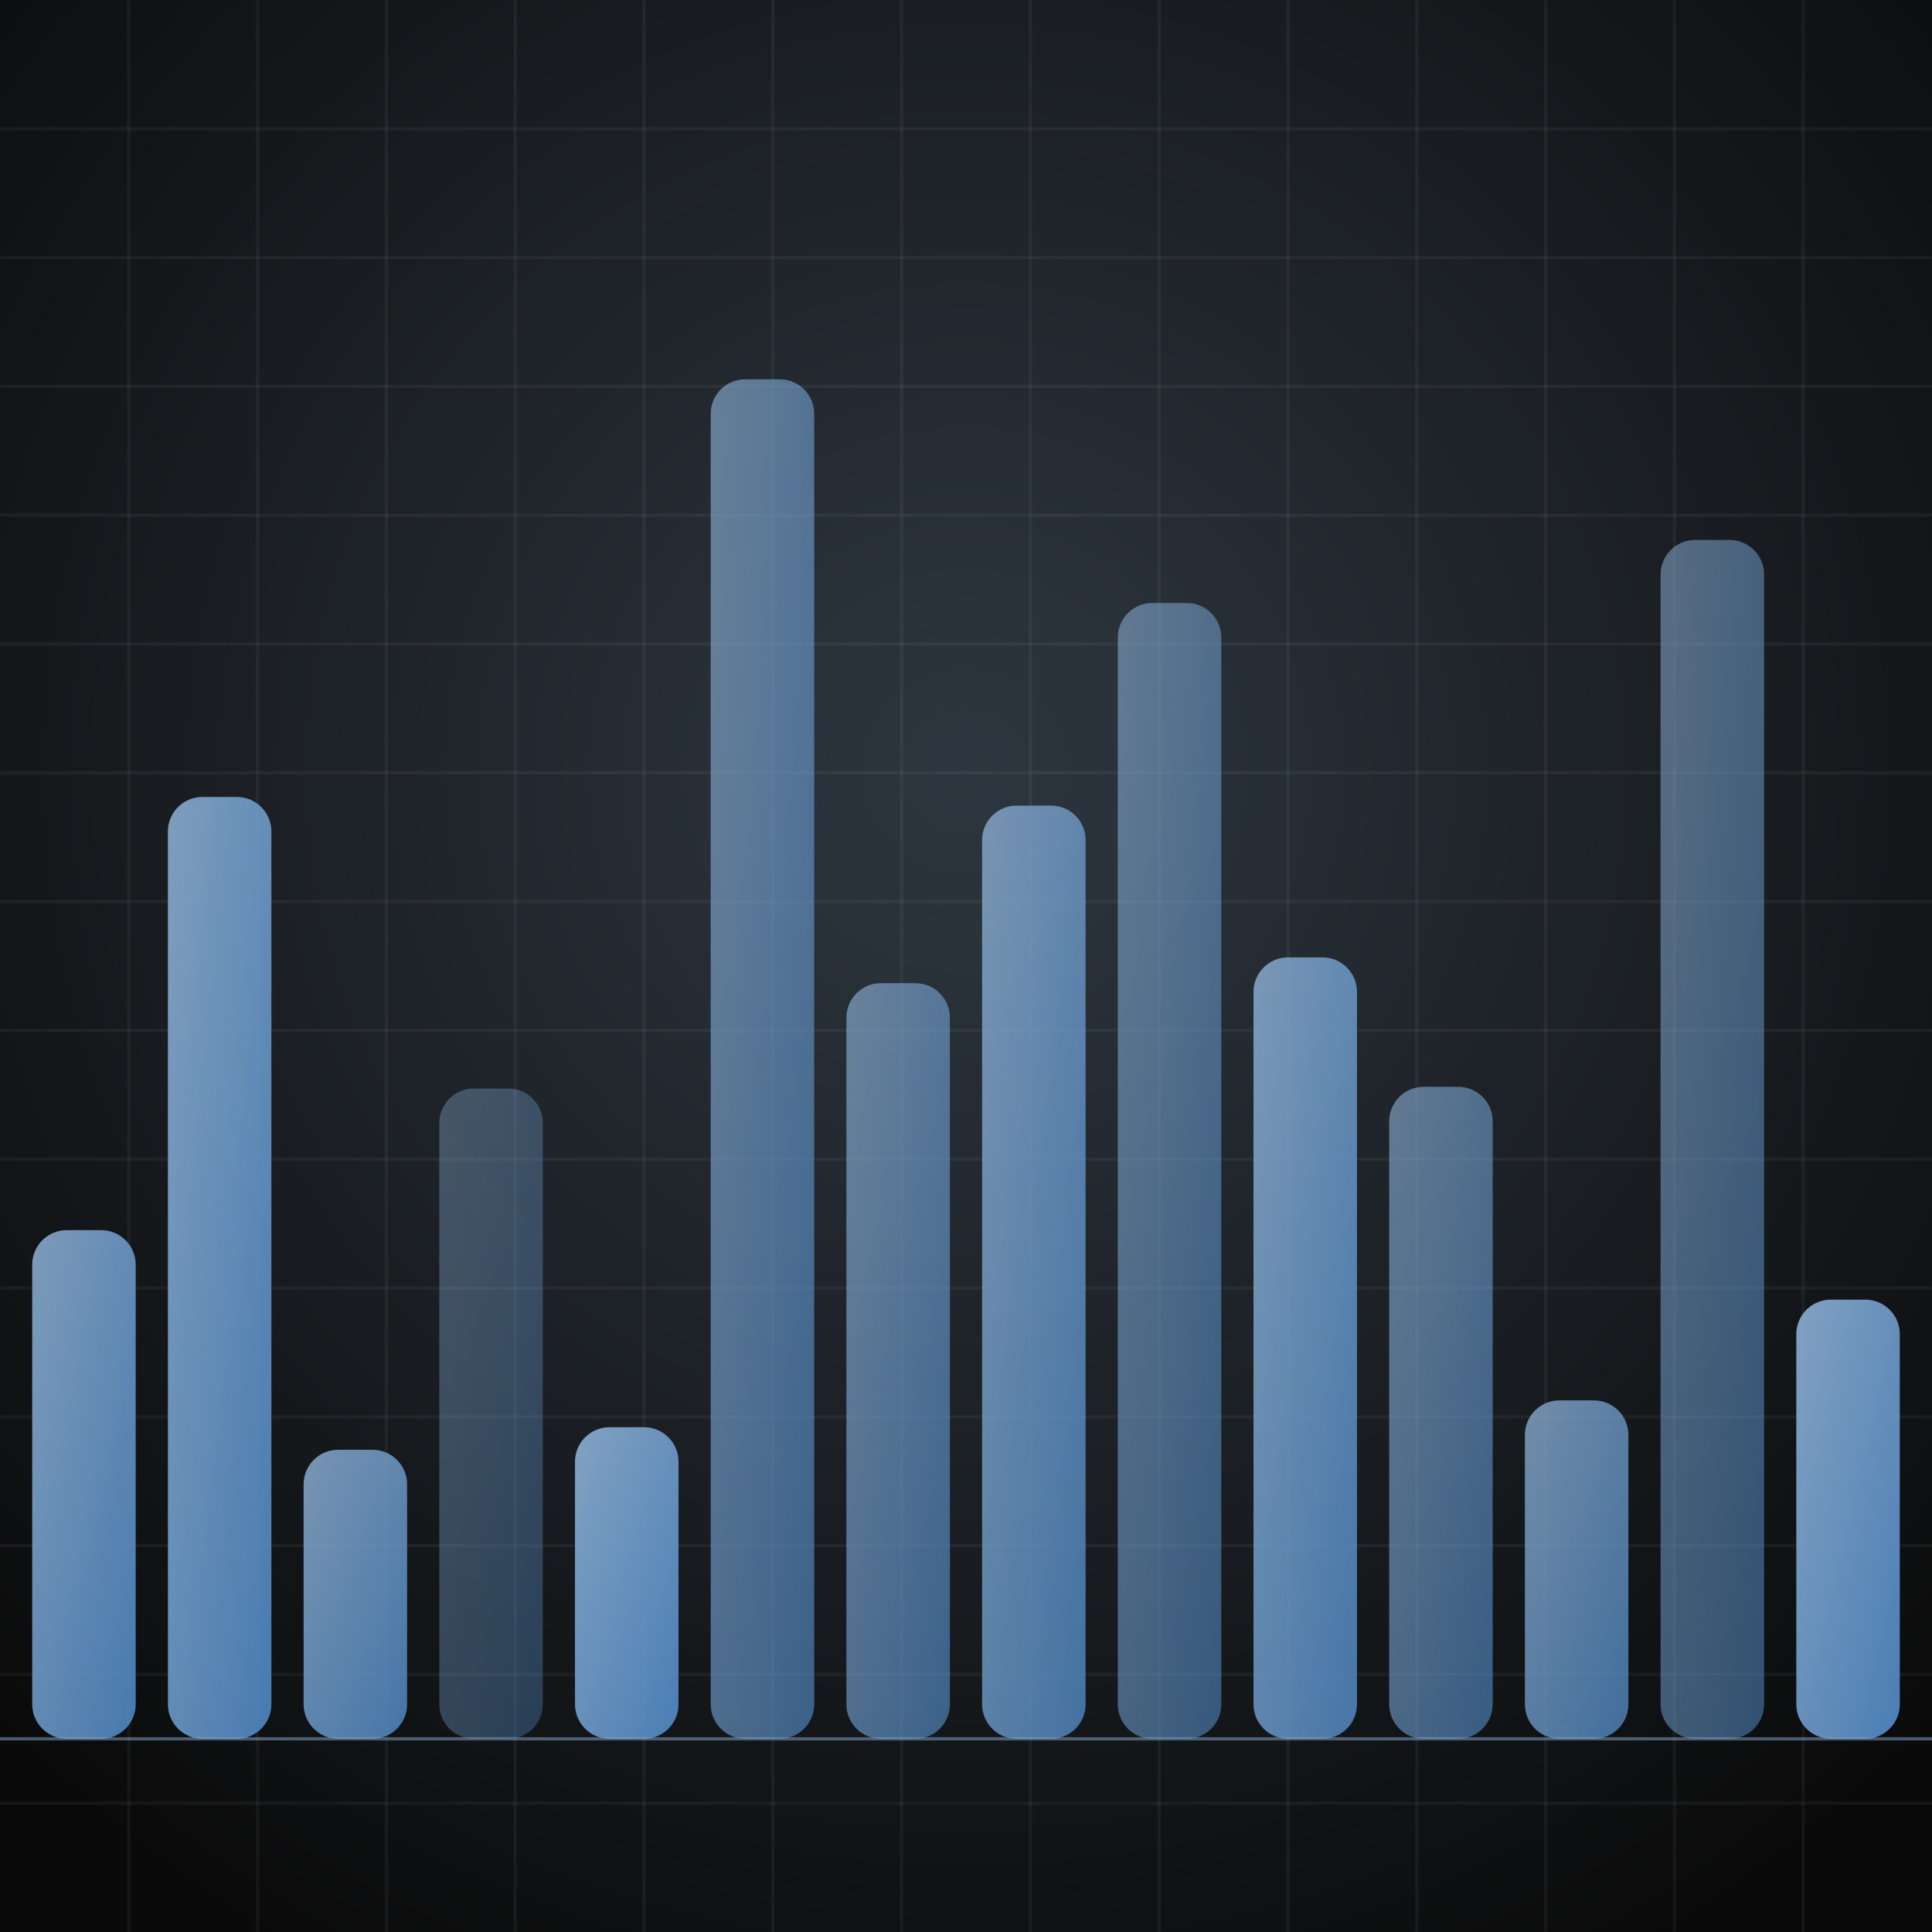
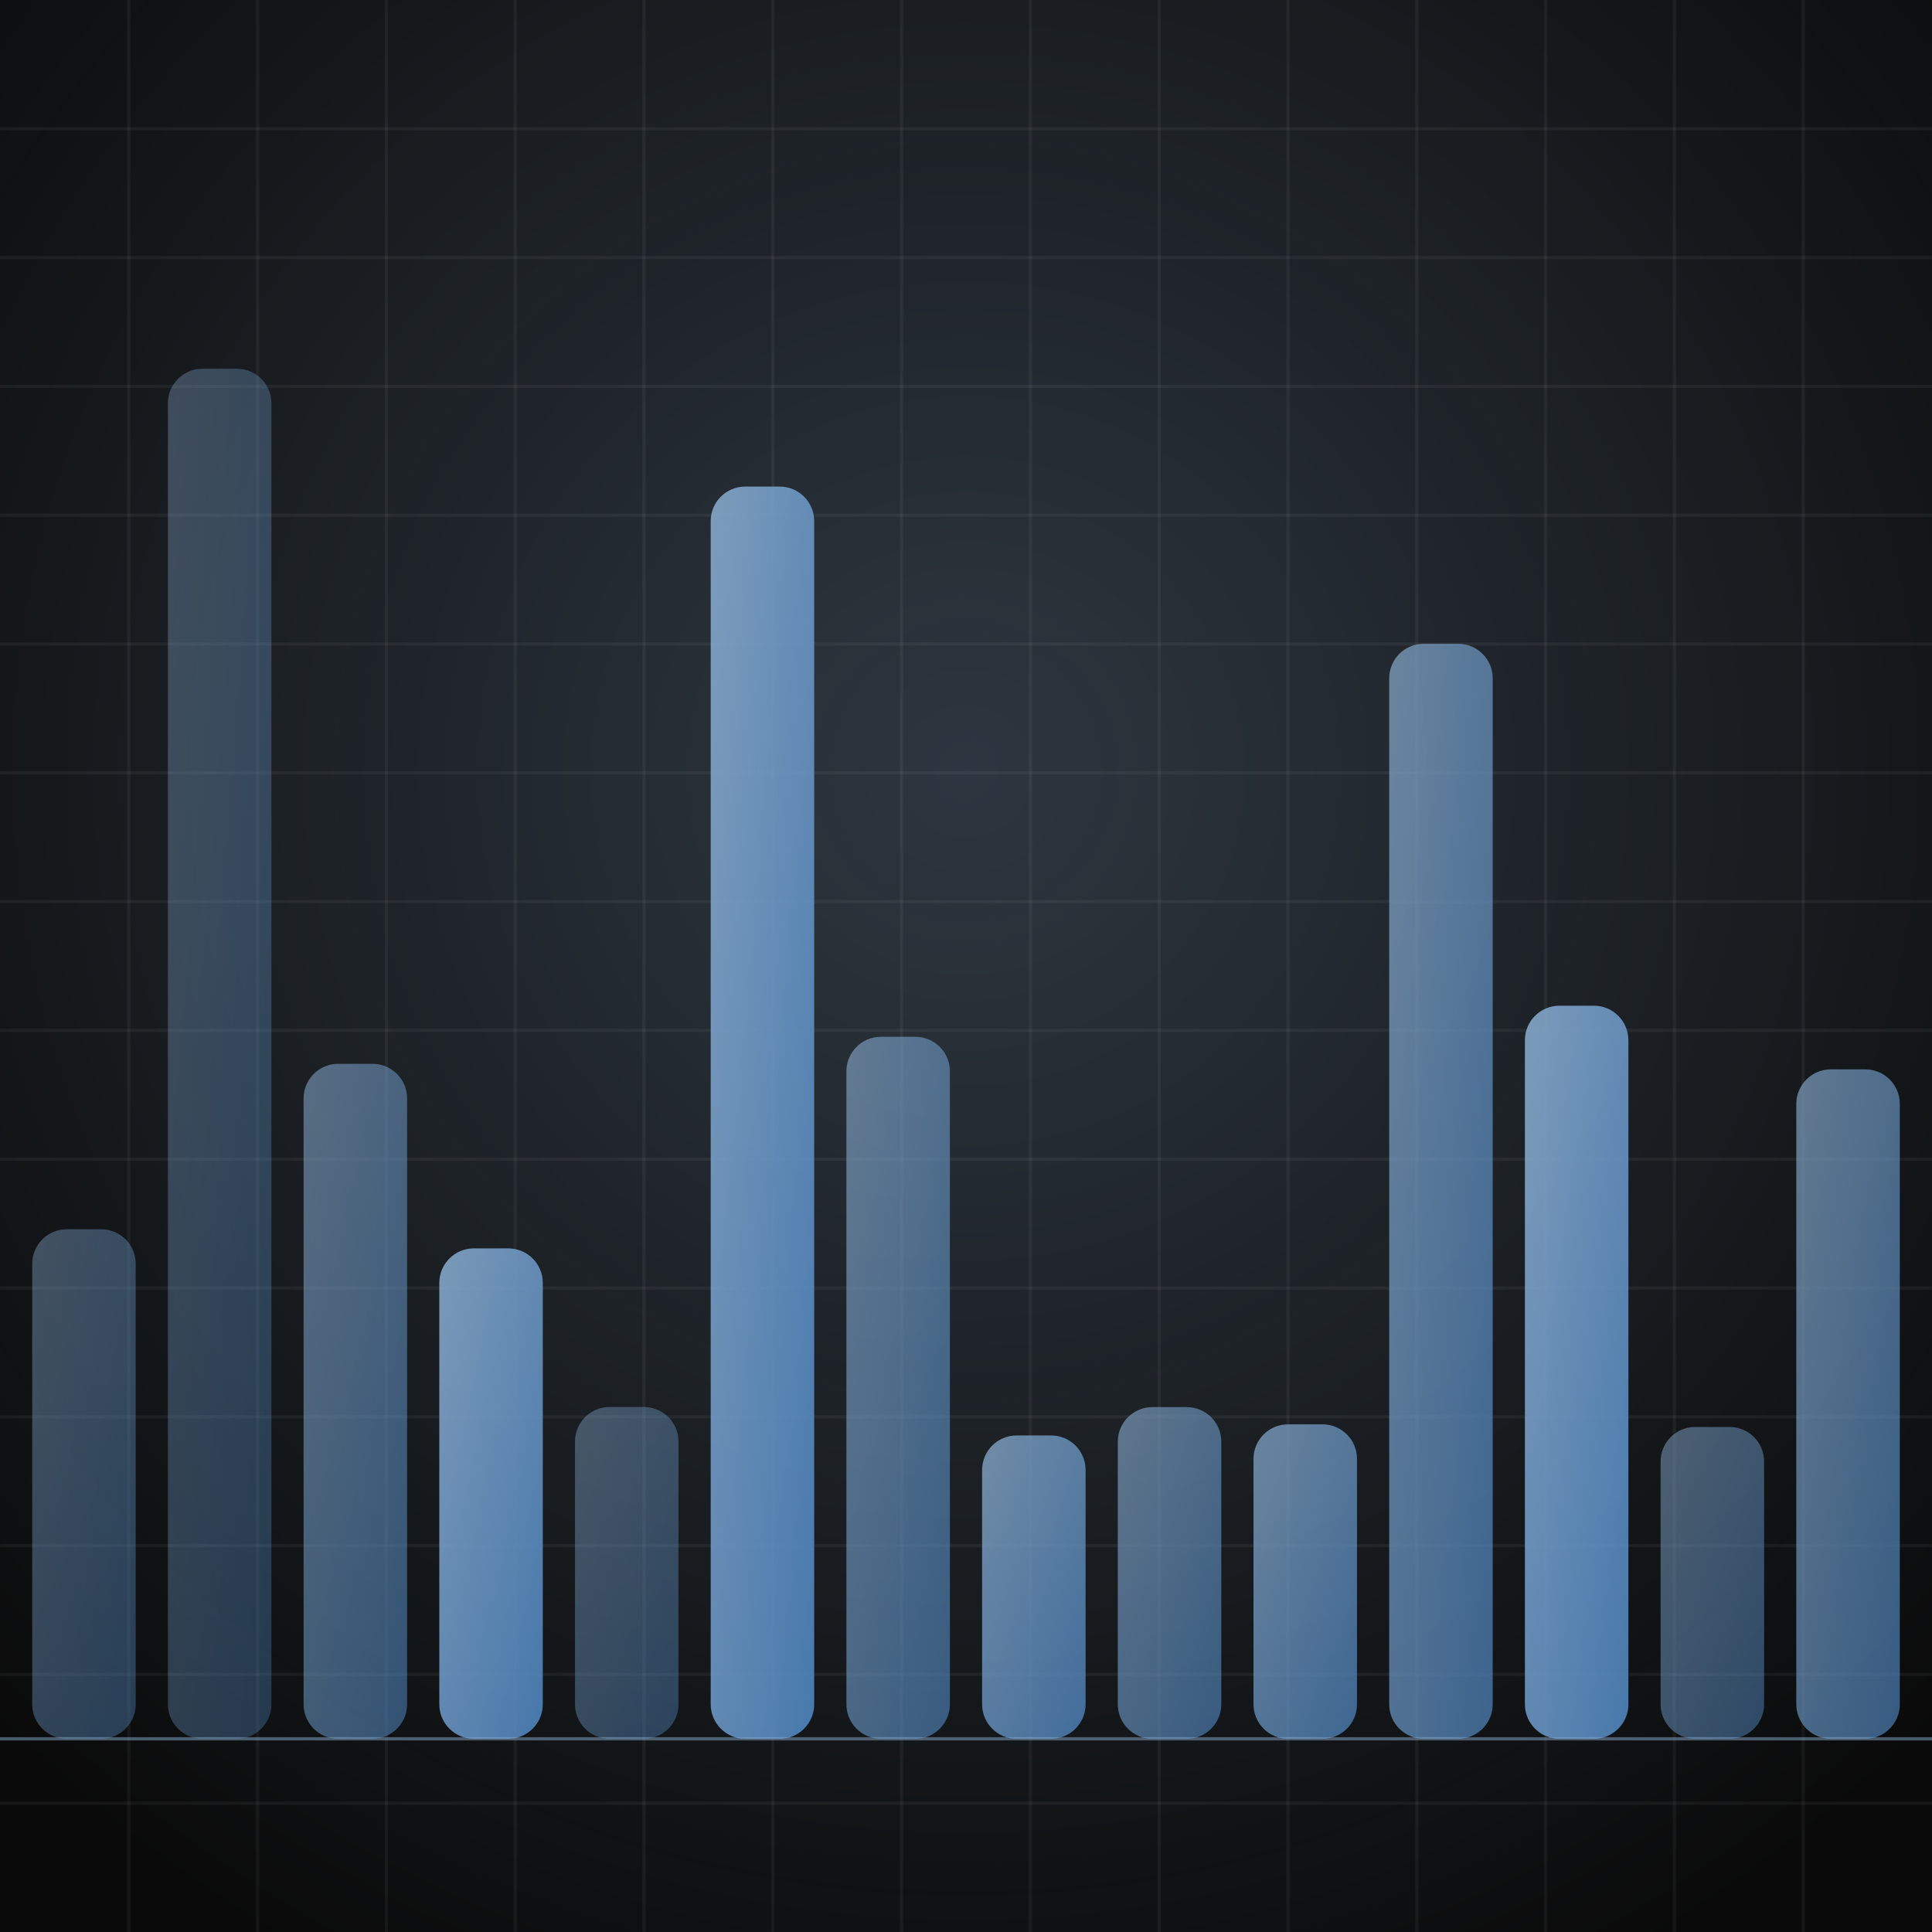
<svg xmlns="http://www.w3.org/2000/svg" viewBox="0 0 600 600" width="600" height="600">
  <defs>
-     <linearGradient id="g7" x1="0" y1="0" x2="1" y2="1">
+     <linearGradient id="g9" x1="0" y1="0" x2="1" y2="1">
      <stop offset="0" stop-color="#89AACC" />
      <stop offset="1" stop-color="#4E85BF" />
    </linearGradient>
-     <radialGradient id="glow7" cx="0.5" cy="0.4" r="0.7">
+     <radialGradient id="glow9" cx="0.5" cy="0.4" r="0.7">
      <stop offset="0" stop-color="#89AACC" stop-opacity="0.28" />
      <stop offset="1" stop-color="#89AACC" stop-opacity="0" />
    </radialGradient>
  </defs>
  <rect width="600" height="600" fill="#0a0a0a" />
-   <rect width="600" height="600" fill="url(#glow7)" />
+   <rect width="600" height="600" fill="url(#glow9)" />
  <line x1="40" y1="0" x2="40" y2="600" stroke="#ffffff" stroke-opacity="0.05" />
  <line x1="80" y1="0" x2="80" y2="600" stroke="#ffffff" stroke-opacity="0.05" />
  <line x1="120" y1="0" x2="120" y2="600" stroke="#ffffff" stroke-opacity="0.05" />
  <line x1="160" y1="0" x2="160" y2="600" stroke="#ffffff" stroke-opacity="0.05" />
  <line x1="200" y1="0" x2="200" y2="600" stroke="#ffffff" stroke-opacity="0.05" />
  <line x1="240" y1="0" x2="240" y2="600" stroke="#ffffff" stroke-opacity="0.05" />
  <line x1="280" y1="0" x2="280" y2="600" stroke="#ffffff" stroke-opacity="0.05" />
  <line x1="320" y1="0" x2="320" y2="600" stroke="#ffffff" stroke-opacity="0.05" />
  <line x1="360" y1="0" x2="360" y2="600" stroke="#ffffff" stroke-opacity="0.05" />
  <line x1="400" y1="0" x2="400" y2="600" stroke="#ffffff" stroke-opacity="0.05" />
  <line x1="440" y1="0" x2="440" y2="600" stroke="#ffffff" stroke-opacity="0.05" />
  <line x1="480" y1="0" x2="480" y2="600" stroke="#ffffff" stroke-opacity="0.05" />
  <line x1="520" y1="0" x2="520" y2="600" stroke="#ffffff" stroke-opacity="0.05" />
  <line x1="560" y1="0" x2="560" y2="600" stroke="#ffffff" stroke-opacity="0.05" />
  <line x1="0" y1="40" x2="600" y2="40" stroke="#ffffff" stroke-opacity="0.05" />
  <line x1="0" y1="80" x2="600" y2="80" stroke="#ffffff" stroke-opacity="0.05" />
  <line x1="0" y1="120" x2="600" y2="120" stroke="#ffffff" stroke-opacity="0.05" />
  <line x1="0" y1="160" x2="600" y2="160" stroke="#ffffff" stroke-opacity="0.05" />
  <line x1="0" y1="200" x2="600" y2="200" stroke="#ffffff" stroke-opacity="0.05" />
  <line x1="0" y1="240" x2="600" y2="240" stroke="#ffffff" stroke-opacity="0.05" />
  <line x1="0" y1="280" x2="600" y2="280" stroke="#ffffff" stroke-opacity="0.05" />
  <line x1="0" y1="320" x2="600" y2="320" stroke="#ffffff" stroke-opacity="0.05" />
  <line x1="0" y1="360" x2="600" y2="360" stroke="#ffffff" stroke-opacity="0.05" />
  <line x1="0" y1="400" x2="600" y2="400" stroke="#ffffff" stroke-opacity="0.05" />
  <line x1="0" y1="440" x2="600" y2="440" stroke="#ffffff" stroke-opacity="0.05" />
  <line x1="0" y1="480" x2="600" y2="480" stroke="#ffffff" stroke-opacity="0.05" />
  <line x1="0" y1="520" x2="600" y2="520" stroke="#ffffff" stroke-opacity="0.05" />
  <line x1="0" y1="560" x2="600" y2="560" stroke="#ffffff" stroke-opacity="0.05" />
-   <rect x="10" y="382.039" width="32.143" height="157.961" rx="10.714" fill="url(#g7)" fill-opacity="0.90" />
-   <rect x="52.143" y="247.503" width="32.143" height="292.497" rx="10.714" fill="url(#g7)" fill-opacity="0.91" />
-   <rect x="94.286" y="450.237" width="32.143" height="89.763" rx="10.714" fill="url(#g7)" fill-opacity="0.86" />
-   <rect x="136.429" y="338.045" width="32.143" height="201.955" rx="10.714" fill="url(#g7)" fill-opacity="0.38" />
-   <rect x="178.571" y="443.238" width="32.143" height="96.762" rx="10.714" fill="url(#g7)" fill-opacity="0.94" />
-   <rect x="220.714" y="117.79" width="32.143" height="422.21" rx="10.714" fill="url(#g7)" fill-opacity="0.67" />
-   <rect x="262.857" y="305.331" width="32.143" height="234.669" rx="10.714" fill="url(#g7)" fill-opacity="0.68" />
-   <rect x="305" y="250.187" width="32.143" height="289.813" rx="10.714" fill="url(#g7)" fill-opacity="0.82" />
-   <rect x="347.143" y="187.268" width="32.143" height="352.732" rx="10.714" fill="url(#g7)" fill-opacity="0.60" />
-   <rect x="389.286" y="297.321" width="32.143" height="242.679" rx="10.714" fill="url(#g7)" fill-opacity="0.86" />
-   <rect x="431.429" y="337.513" width="32.143" height="202.487" rx="10.714" fill="url(#g7)" fill-opacity="0.64" />
-   <rect x="473.571" y="434.901" width="32.143" height="105.099" rx="10.714" fill="url(#g7)" fill-opacity="0.80" />
-   <rect x="515.714" y="167.687" width="32.143" height="372.313" rx="10.714" fill="url(#g7)" fill-opacity="0.56" />
-   <rect x="557.857" y="403.614" width="32.143" height="136.386" rx="10.714" fill="url(#g7)" fill-opacity="0.94" />
+   <rect x="10" y="381.76" width="32.143" height="158.24" rx="10.714" fill="url(#g9)" fill-opacity="0.41" />
+   <rect x="52.143" y="114.513" width="32.143" height="425.487" rx="10.714" fill="url(#g9)" fill-opacity="0.35" />
+   <rect x="94.286" y="330.381" width="32.143" height="209.619" rx="10.714" fill="url(#g9)" fill-opacity="0.56" />
+   <rect x="136.429" y="387.699" width="32.143" height="152.301" rx="10.714" fill="url(#g9)" fill-opacity="0.88" />
+   <rect x="178.571" y="436.963" width="32.143" height="103.037" rx="10.714" fill="url(#g9)" fill-opacity="0.41" />
+   <rect x="220.714" y="151.108" width="32.143" height="388.892" rx="10.714" fill="url(#g9)" fill-opacity="0.89" />
+   <rect x="262.857" y="321.991" width="32.143" height="218.009" rx="10.714" fill="url(#g9)" fill-opacity="0.62" />
+   <rect x="305" y="445.792" width="32.143" height="94.208" rx="10.714" fill="url(#g9)" fill-opacity="0.78" />
+   <rect x="347.143" y="436.997" width="32.143" height="103.003" rx="10.714" fill="url(#g9)" fill-opacity="0.62" />
+   <rect x="389.286" y="442.34" width="32.143" height="97.66" rx="10.714" fill="url(#g9)" fill-opacity="0.73" />
+   <rect x="431.429" y="199.93" width="32.143" height="340.07" rx="10.714" fill="url(#g9)" fill-opacity="0.71" />
+   <rect x="473.571" y="312.334" width="32.143" height="227.666" rx="10.714" fill="url(#g9)" fill-opacity="0.89" />
+   <rect x="515.714" y="443.161" width="32.143" height="96.839" rx="10.714" fill="url(#g9)" fill-opacity="0.50" />
+   <rect x="557.857" y="332.099" width="32.143" height="207.901" rx="10.714" fill="url(#g9)" fill-opacity="0.66" />
  <line x1="0" y1="540" x2="600" y2="540" stroke="#89AACC" stroke-opacity="0.5" />
</svg>
